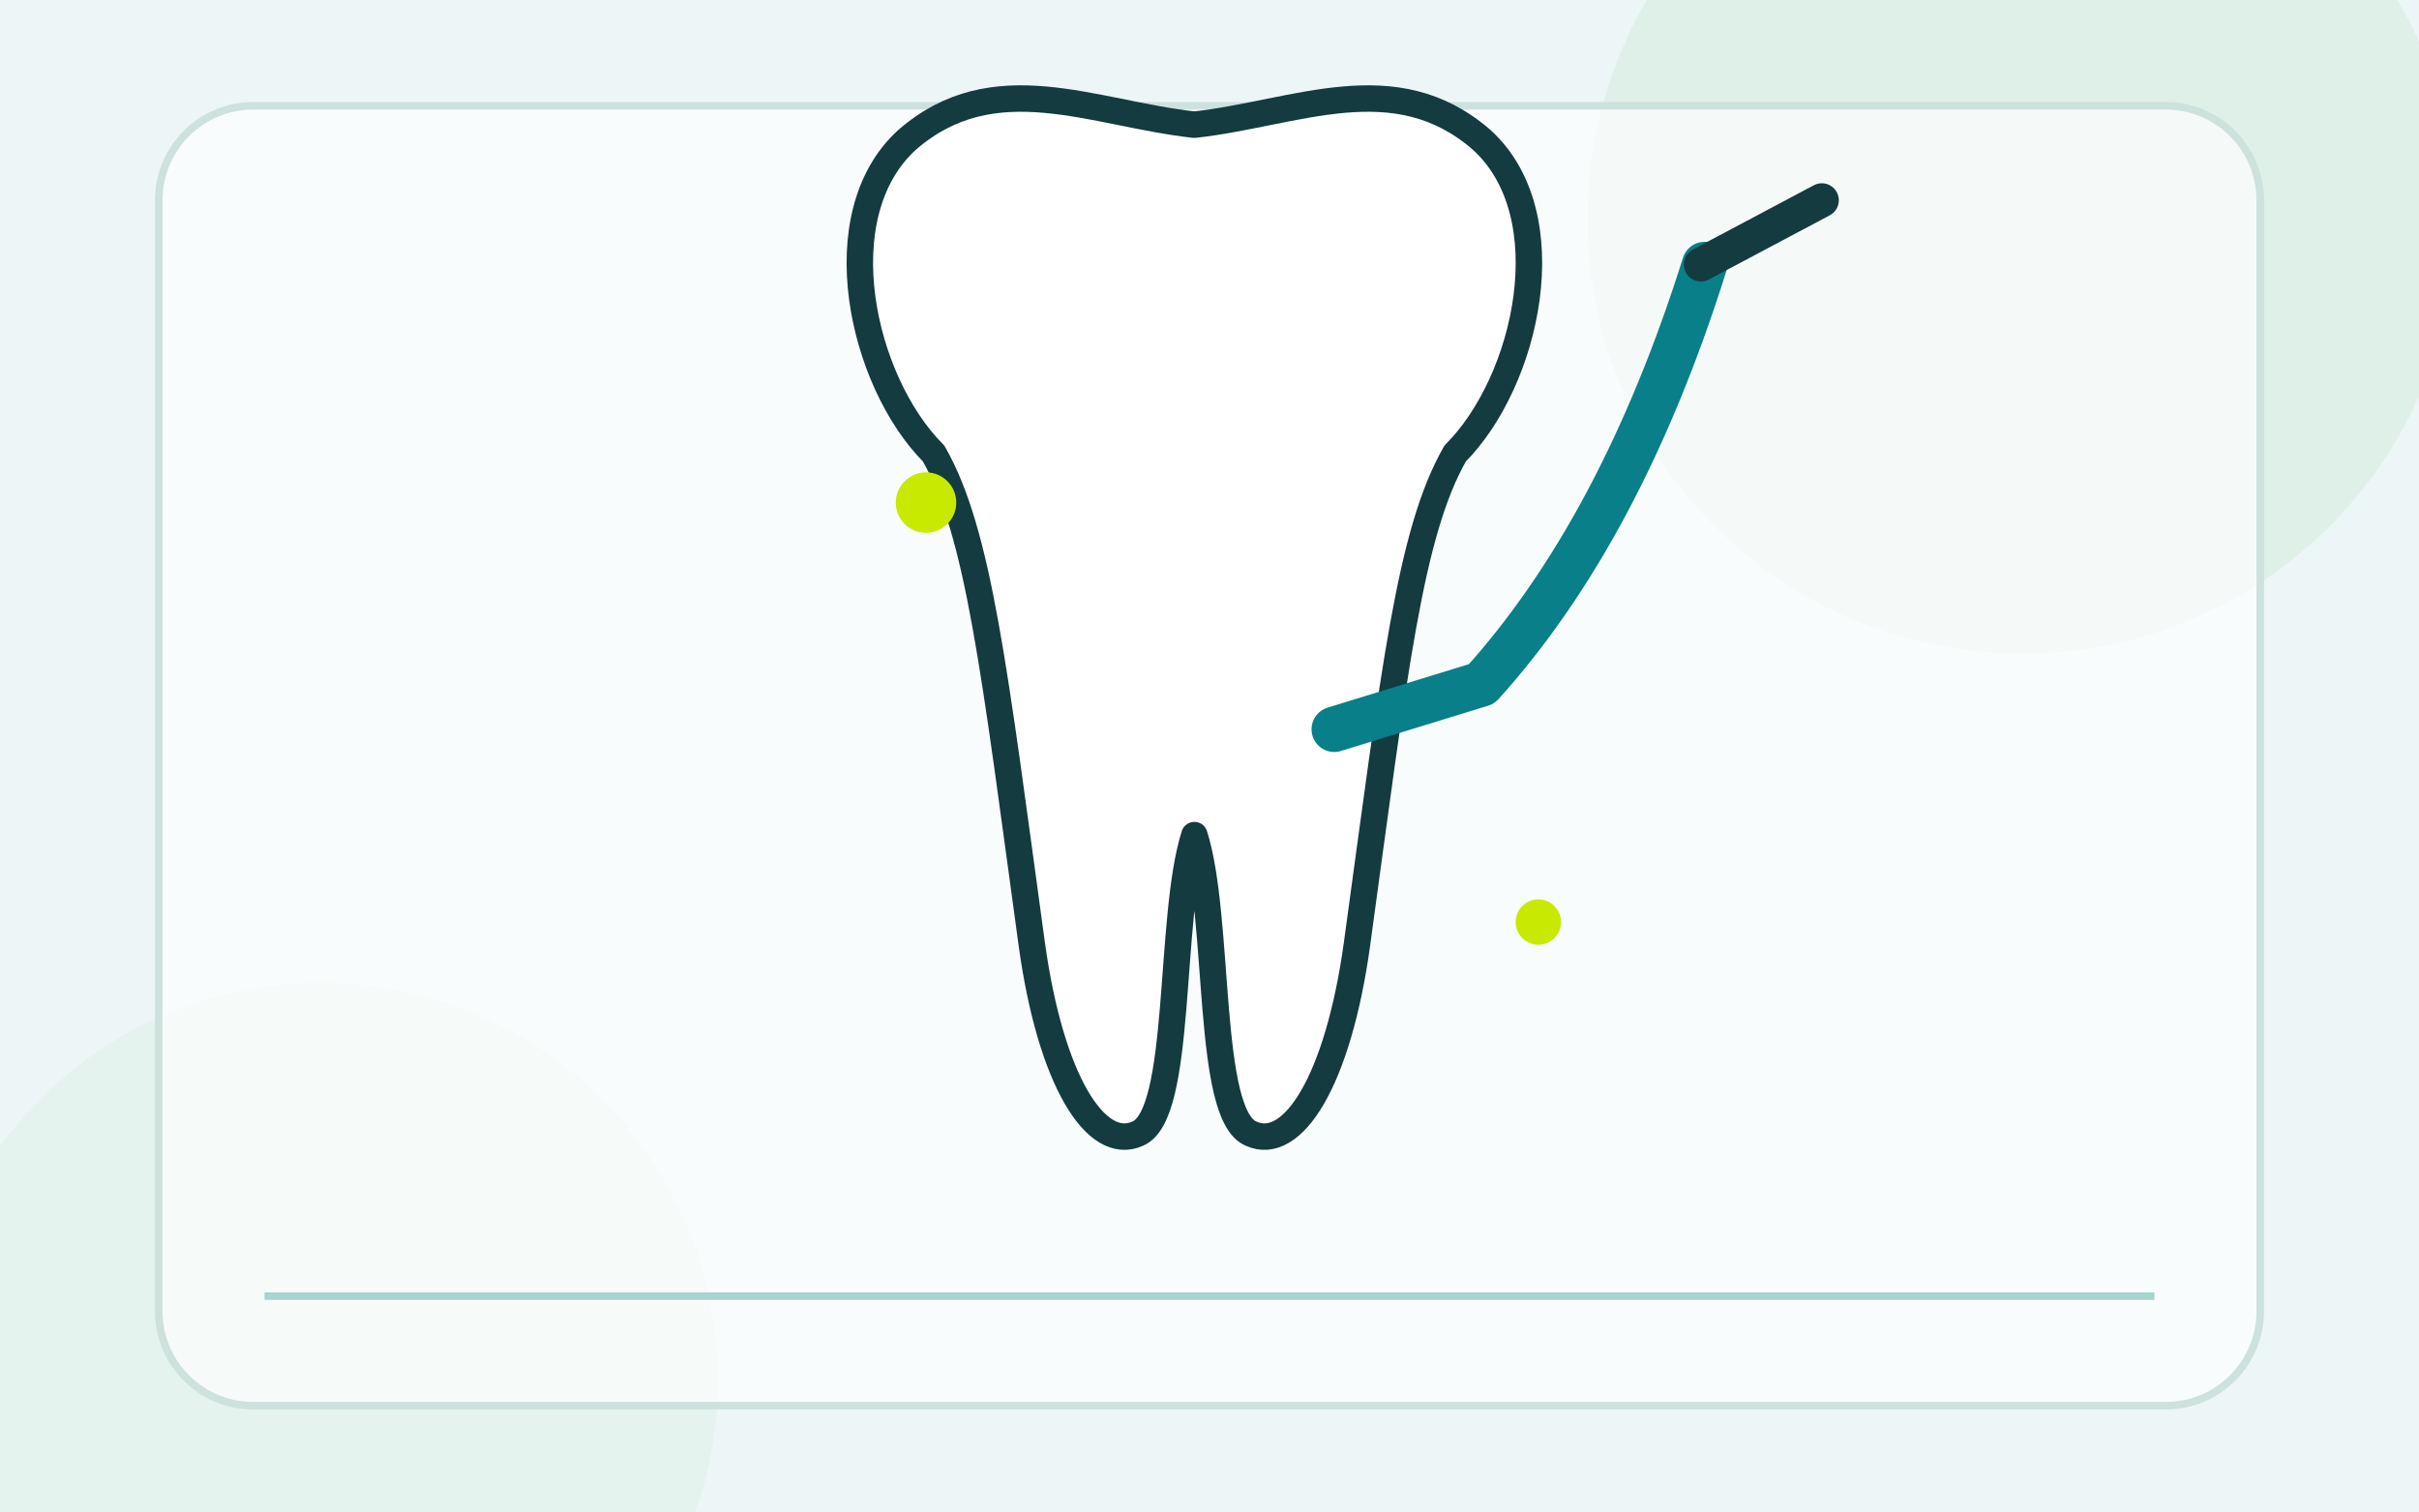
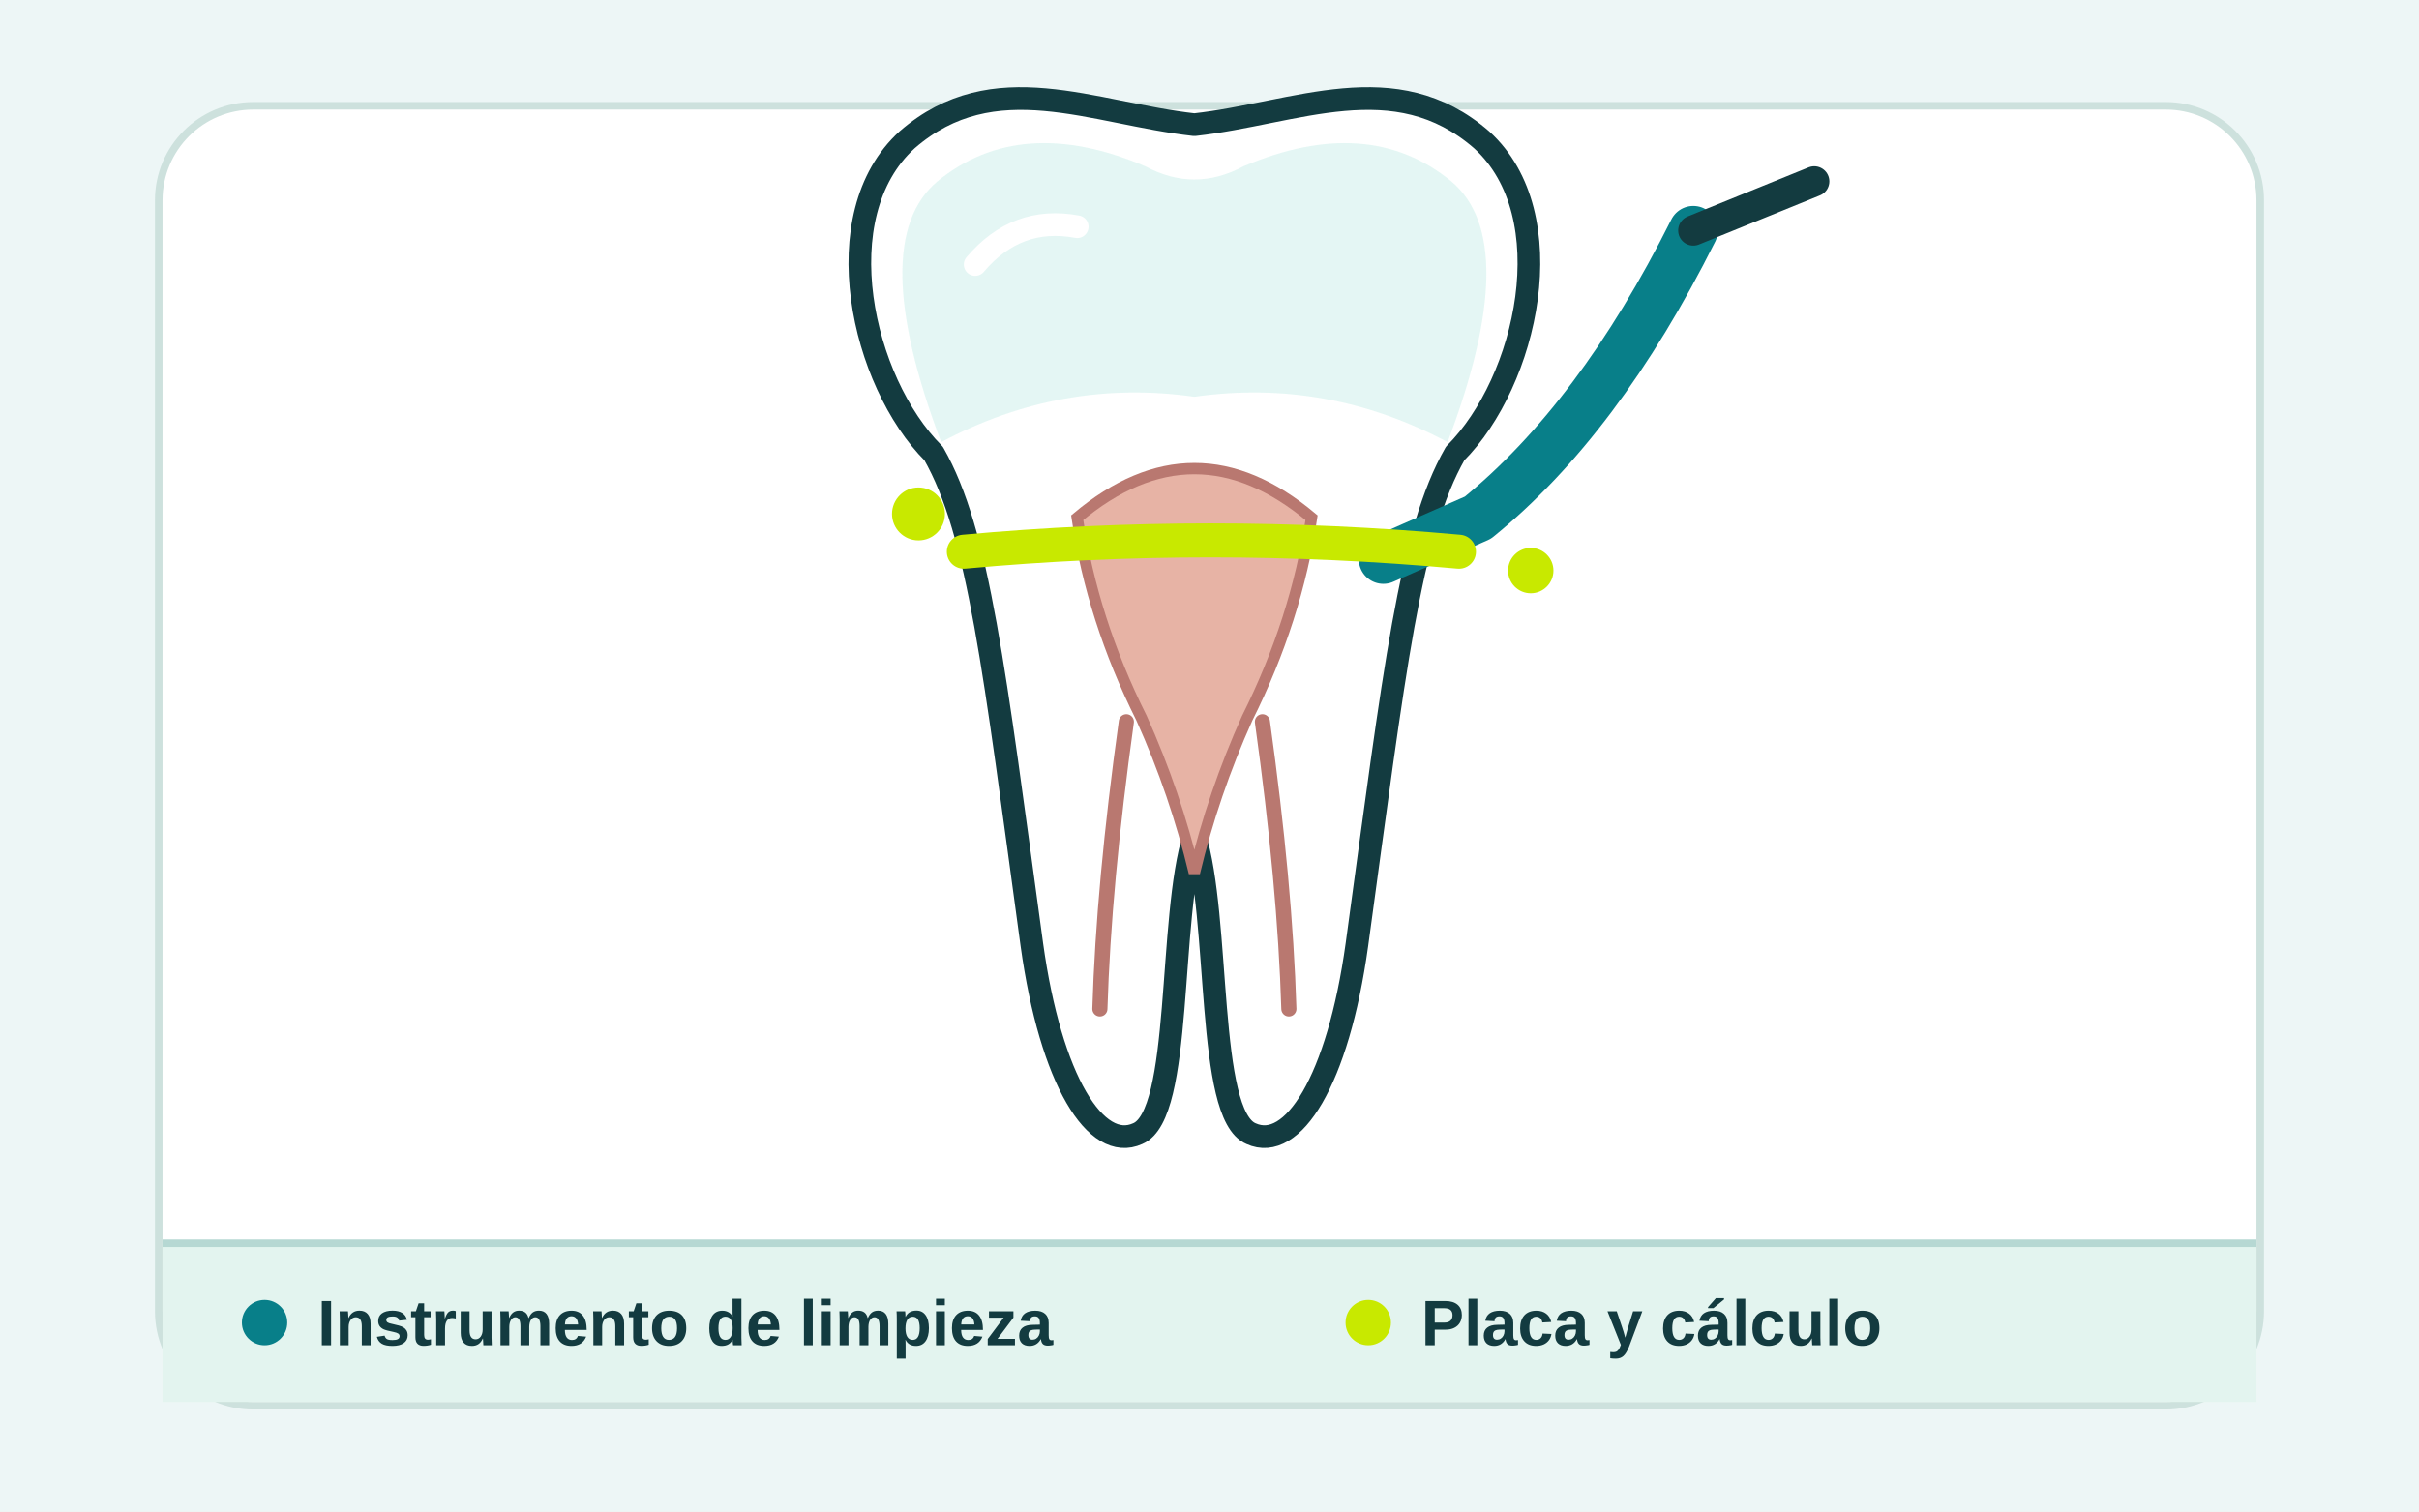
<svg xmlns="http://www.w3.org/2000/svg" viewBox="0 0 640 400" role="img">
  <rect width="640" height="400" fill="#edf6f6" />
-   <circle cx="535" cy="58" r="115" fill="#dff0e8" />
-   <circle cx="85" cy="365" r="105" fill="#e4f3ed" />
-   <rect x="42" y="28" width="556" height="344" rx="25" fill="#ffffff" fill-opacity=".68" stroke="#cde1dd" stroke-width="2" />
+   <rect x="42" y="28" width="556" height="344" rx="25" fill="#ffffff" stroke="#cde1dd" stroke-width="2" />
  <g transform="translate(316 181) scale(1)">
-     <path d="M-69 -61 C-88 -80 -98 -124 -76 -144 C-53 -164 -27 -151 0 -148 C27 -151 53 -164 76 -144 C98 -124 88 -80 69 -61 C57 -40 53 -4 43 69 C38 105 26 124 15 119 C3 114 7 62 0 40 C-7 62 -3 114 -15 119 C-26 124 -38 105 -43 69 C-53 -4 -57 -40 -69 -61 Z" fill="#ffffff" stroke="#133b40" stroke-width="7" stroke-linejoin="round" />
+     <path d="M-69 -61 C-88 -80 -98 -124 -76 -144 C-53 -164 -27 -151 0 -148 C27 -151 53 -164 76 -144 C98 -124 88 -80 69 -61 C57 -40 53 -4 43 69 C38 105 26 124 15 119 C3 114 7 62 0 40 C-7 62 -3 114 -15 119 C-26 124 -38 105 -43 69 C-53 -4 -57 -40 -69 -61 Z" fill="#ffffff" stroke="#133b40" stroke-width="6" stroke-linejoin="round" />
+     <path d="M-67 -64 Q-87 -117 -68 -133 Q-46 -151 -13 -137 Q0 -130 13 -137 Q46 -151 68 -133 Q87 -117 67 -64 Q35 -81 0 -76 Q-35 -81 -67 -64 Z" fill="#dff5f2" opacity=".85" />
+     <path d="M-31 -44 Q0 -70 31 -44 Q27 -17 14 9 Q5 29 0 50 Q-5 29 -14 9 Q-27 -17 -31 -44 Z" fill="#e7b3a5" stroke="#b97870" stroke-width="3" />
+     <path d="M-18 10 Q-24 53 -25 86 M18 10 Q24 53 25 86" fill="none" stroke="#b97870" stroke-width="4" stroke-linecap="round" />
+     <path d="M-58 -111 Q-47 -124 -31 -121" fill="none" stroke="#ffffff" stroke-width="6" stroke-linecap="round" />
  </g>
-   <path d="M451 70 Q429 140 392 181 L353 193" fill="none" stroke="#087f89" stroke-width="12" stroke-linecap="round" stroke-linejoin="round" />
-   <path d="M450 70 l32 -17" fill="none" stroke="#133b40" stroke-width="9" stroke-linecap="round" stroke-linejoin="round" />
-   <circle cx="245" cy="133" r="8" fill="#c8e900" />
-   <circle cx="407" cy="244" r="6" fill="#c8e900" />
-   <path d="M70 343 H570" stroke="#a7d4ce" stroke-width="2" />
+   <path d="M448 61 Q423 111 391 137 L366 148" fill="none" stroke="#087f89" stroke-width="13" stroke-linecap="round" stroke-linejoin="round" />
+   <path d="M448 61 l32 -13" fill="none" stroke="#133b40" stroke-width="8" stroke-linecap="round" stroke-linejoin="round" />
+   <path d="M255 146 Q320 140 386 146" fill="none" stroke="#c8e900" stroke-width="9" stroke-linecap="round" stroke-linejoin="round" />
+   <circle cx="243" cy="136" r="7" fill="#c8e900" />
+   <circle cx="405" cy="151" r="6" fill="#c8e900" />
+   <rect x="43" y="329" width="554" height="42" rx="0" fill="#e3f4ef" />
+   <path d="M43 329 H597" stroke="#b6d8d3" stroke-width="2" />
+   <circle cx="70" cy="350" r="6" fill="#087f89" />
+   <text x="84" y="356" font-family="Arial, sans-serif" font-size="17" font-weight="700" fill="#133b40">Instrumento de limpieza</text>
+   <circle cx="362" cy="350" r="6" fill="#c8e900" />
+   <text x="376" y="356" font-family="Arial, sans-serif" font-size="17" font-weight="700" fill="#133b40">Placa y cálculo</text>
</svg>
